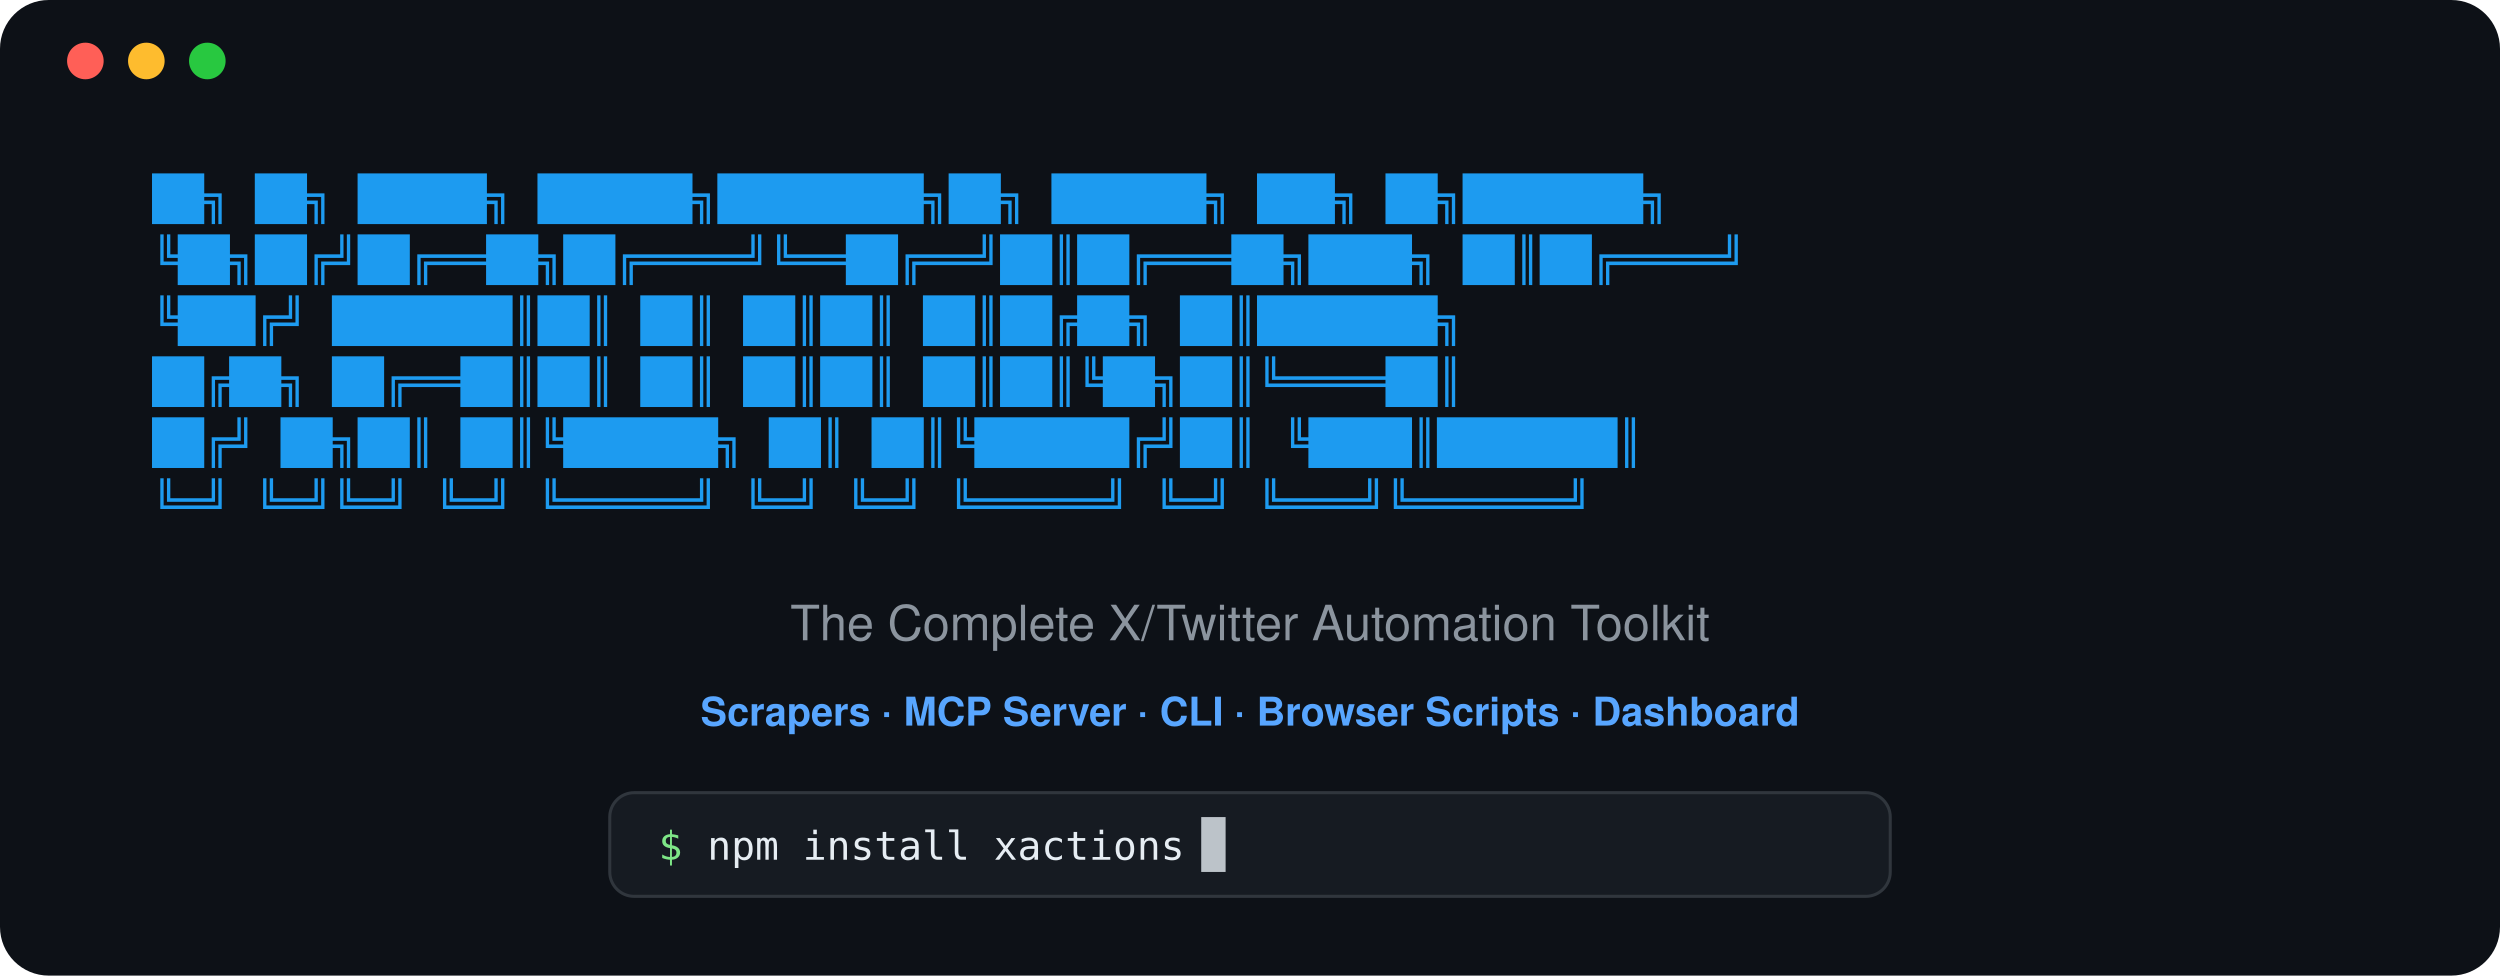
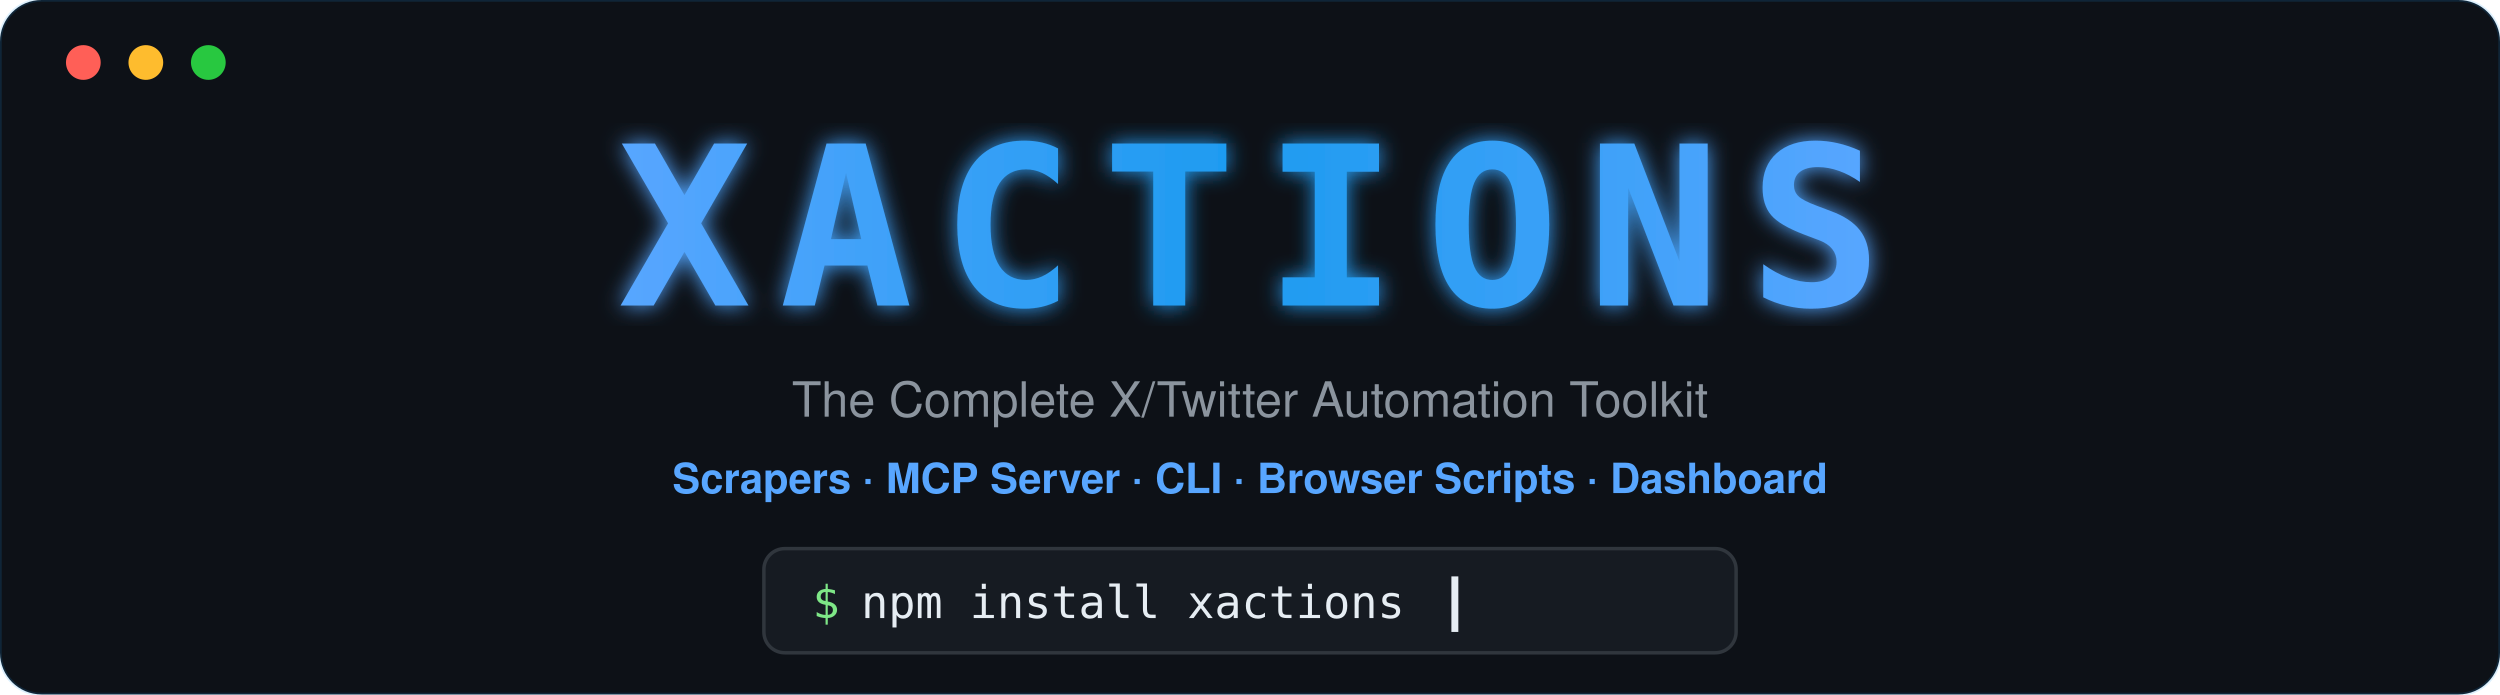
- <svg xmlns="http://www.w3.org/2000/svg" viewBox="0 0 820 320" width="820" height="320">
+ <svg xmlns="http://www.w3.org/2000/svg" viewBox="0 0 720 200" width="720" height="200">
  <defs>
    <style>
-       @keyframes fadeIn {
-         from { opacity: 0; transform: translateY(8px); }
-         to { opacity: 1; transform: translateY(0); }
-       }
-       @keyframes glow {
-         0%, 100% { filter: drop-shadow(0 0 4px #1d9bf0); }
-         50% { filter: drop-shadow(0 0 12px #1d9bf0) drop-shadow(0 0 24px rgba(29,155,240,0.3)); }
-       }
-       @keyframes cursor {
-         0%, 100% { opacity: 1; }
-         50% { opacity: 0; }
-       }
-       .bg { fill: #0d1117; rx: 16; }
-       .ascii { font-family: 'Cascadia Code', 'Fira Code', 'JetBrains Mono', 'SF Mono', Consolas, monospace; font-size: 14px; fill: #e6edf3; }
-       .accent { fill: #1d9bf0; }
-       .subtitle { font-family: -apple-system, BlinkMacSystemFont, 'Segoe UI', Helvetica, Arial, sans-serif; font-size: 16px; fill: #8b949e; text-anchor: middle; }
-       .tagline { font-family: -apple-system, BlinkMacSystemFont, 'Segoe UI', Helvetica, Arial, sans-serif; font-size: 13px; fill: #58a6ff; text-anchor: middle; font-weight: 600; }
-       .line1 { animation: fadeIn 0.5s ease-out 0.1s both; }
-       .line2 { animation: fadeIn 0.5s ease-out 0.25s both; }
-       .line3 { animation: fadeIn 0.5s ease-out 0.4s both; }
-       .line4 { animation: fadeIn 0.5s ease-out 0.55s both; }
-       .line5 { animation: fadeIn 0.5s ease-out 0.7s both; }
-       .line6 { animation: fadeIn 0.5s ease-out 0.85s both; }
-       .sub { animation: fadeIn 0.6s ease-out 1.2s both; }
-       .tag { animation: fadeIn 0.6s ease-out 1.5s both; }
-       .glow-group { animation: glow 3s ease-in-out 2s infinite; }
-       .cursor-blink { animation: cursor 1s step-end infinite; }
-       .prompt { font-family: 'Cascadia Code', 'Fira Code', monospace; font-size: 13px; fill: #7ee787; }
-       .cmd { font-family: 'Cascadia Code', 'Fira Code', monospace; font-size: 13px; fill: #e6edf3; }
+       @keyframes slideUp { from { opacity: 0; transform: translateY(12px); } to { opacity: 1; transform: translateY(0); } }
+       @keyframes typewriter { from { width: 0; } to { width: 196px; } }
+       @keyframes blink { 0%, 100% { opacity: 1; } 50% { opacity: 0; } }
+       @keyframes pulse { 0%, 100% { opacity: 0.6; } 50% { opacity: 1; } }
    </style>
+     <linearGradient id="textGrad" x1="0%" y1="0%" x2="100%" y2="0%">
+       <stop offset="0%" stop-color="#58a6ff" />
+       <stop offset="50%" stop-color="#1d9bf0" />
+       <stop offset="100%" stop-color="#58a6ff" />
+     </linearGradient>
+     <filter id="glow">
+       <feGaussianBlur stdDeviation="3" result="blur" />
+       <feMerge>
+         <feMergeNode in="blur" />
+         <feMergeNode in="SourceGraphic" />
+       </feMerge>
+     </filter>
  </defs>
-   <rect class="bg" width="820" height="320" rx="16" />
-   <circle cx="28" cy="20" r="6" fill="#ff5f57" />
-   <circle cx="48" cy="20" r="6" fill="#febc2e" />
-   <circle cx="68" cy="20" r="6" fill="#28c840" />
-   <g class="glow-group">
-     <text class="ascii accent line1" x="50" y="70">██╗  ██╗ █████╗  ██████╗████████╗██╗ ██████╗ ███╗   ██╗███████╗</text>
-     <text class="ascii accent line2" x="50" y="90">╚██╗██╔╝██╔══██╗██╔════╝╚══██╔══╝██║██╔═══██╗████╗  ██║██╔════╝</text>
-     <text class="ascii accent line3" x="50" y="110"> ╚███╔╝ ███████║██║        ██║   ██║██║   ██║██╔██╗ ██║███████╗</text>
-     <text class="ascii accent line4" x="50" y="130"> ██╔██╗ ██╔══██║██║        ██║   ██║██║   ██║██║╚██╗██║╚════██║</text>
-     <text class="ascii accent line5" x="50" y="150">██╔╝ ██╗██║  ██║╚██████╗   ██║   ██║╚██████╔╝██║ ╚████║███████║</text>
-     <text class="ascii accent line6" x="50" y="170">╚═╝  ╚═╝╚═╝  ╚═╝ ╚═════╝   ╚═╝   ╚═╝ ╚═════╝ ╚═╝  ╚═══╝╚══════╝</text>
+   <rect width="720" height="200" rx="12" fill="#0d1117" />
+   <circle cx="24" cy="18" r="5" fill="#ff5f57" />
+   <circle cx="42" cy="18" r="5" fill="#febc2e" />
+   <circle cx="60" cy="18" r="5" fill="#28c840" />
+   <g filter="url(#glow)" style="animation: slideUp 0.6s ease-out both">
+     <text x="360" y="88" text-anchor="middle" font-family="'SF Mono', 'Cascadia Code', 'Fira Code', 'JetBrains Mono', Consolas, monospace" font-size="64" font-weight="800" fill="url(#textGrad)" letter-spacing="8">XACTIONS</text>
  </g>
-   <text class="subtitle sub" x="410" y="210">The Complete X/Twitter Automation Toolkit</text>
-   <text class="tagline tag" x="410" y="238">Scrapers · MCP Server · CLI · Browser Scripts · Dashboard</text>
-   <g class="sub" style="animation-delay: 1.8s">
-     <rect x="200" y="260" width="420" height="34" rx="8" fill="#161b22" stroke="#30363d" stroke-width="1" />
-     <text class="prompt" x="216" y="282">$</text>
-     <text class="cmd" x="232" y="282">npm install xactions</text>
-     <rect class="cursor-blink" x="394" y="268" width="8" height="18" fill="#e6edf3" opacity="0.8" />
+   <text x="360" y="120" text-anchor="middle" font-family="-apple-system, BlinkMacSystemFont, 'Segoe UI', Helvetica, Arial, sans-serif" font-size="14" fill="#8b949e" style="animation: slideUp 0.5s ease-out 0.3s both">The Complete X/Twitter Automation Toolkit</text>
+   <text x="360" y="142" text-anchor="middle" font-family="-apple-system, BlinkMacSystemFont, 'Segoe UI', Helvetica, Arial, sans-serif" font-size="12" font-weight="600" fill="#58a6ff" style="animation: slideUp 0.5s ease-out 0.5s both">Scrapers · MCP Server · CLI · Browser Scripts · Dashboard</text>
+   <g style="animation: slideUp 0.5s ease-out 0.7s both">
+     <rect x="220" y="158" width="280" height="30" rx="6" fill="#161b22" stroke="#30363d" stroke-width="1" />
+     <text x="234" y="178" font-family="'SF Mono', 'Cascadia Code', 'Fira Code', monospace" font-size="13" fill="#7ee787">$</text>
+     <text x="248" y="178" font-family="'SF Mono', 'Cascadia Code', 'Fira Code', monospace" font-size="13" fill="#e6edf3">npm install xactions</text>
+     <rect x="418" y="166" width="2" height="16" fill="#e6edf3" style="animation: blink 1.2s step-end infinite" />
  </g>
+   <rect width="720" height="200" rx="12" fill="none" stroke="#1d9bf0" stroke-width="1" opacity="0.15" style="animation: pulse 4s ease-in-out infinite" />
</svg>
